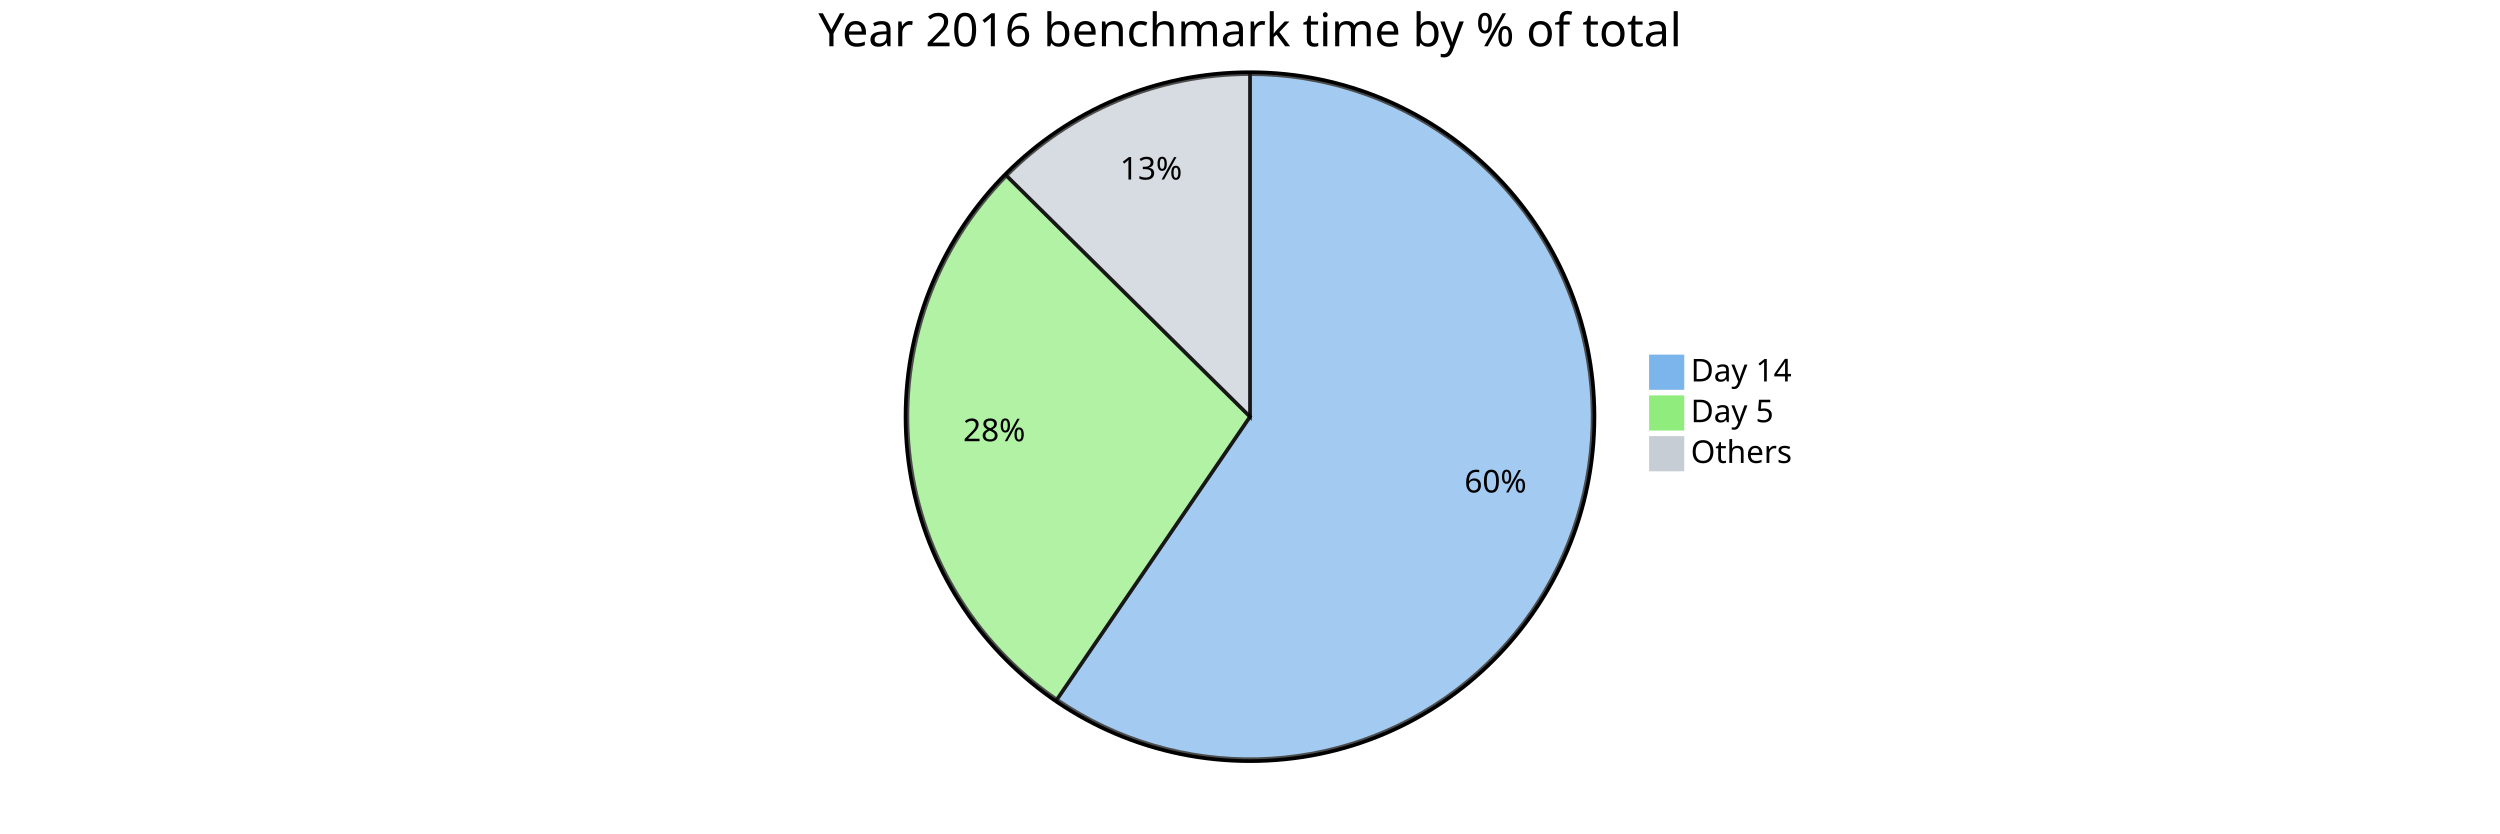
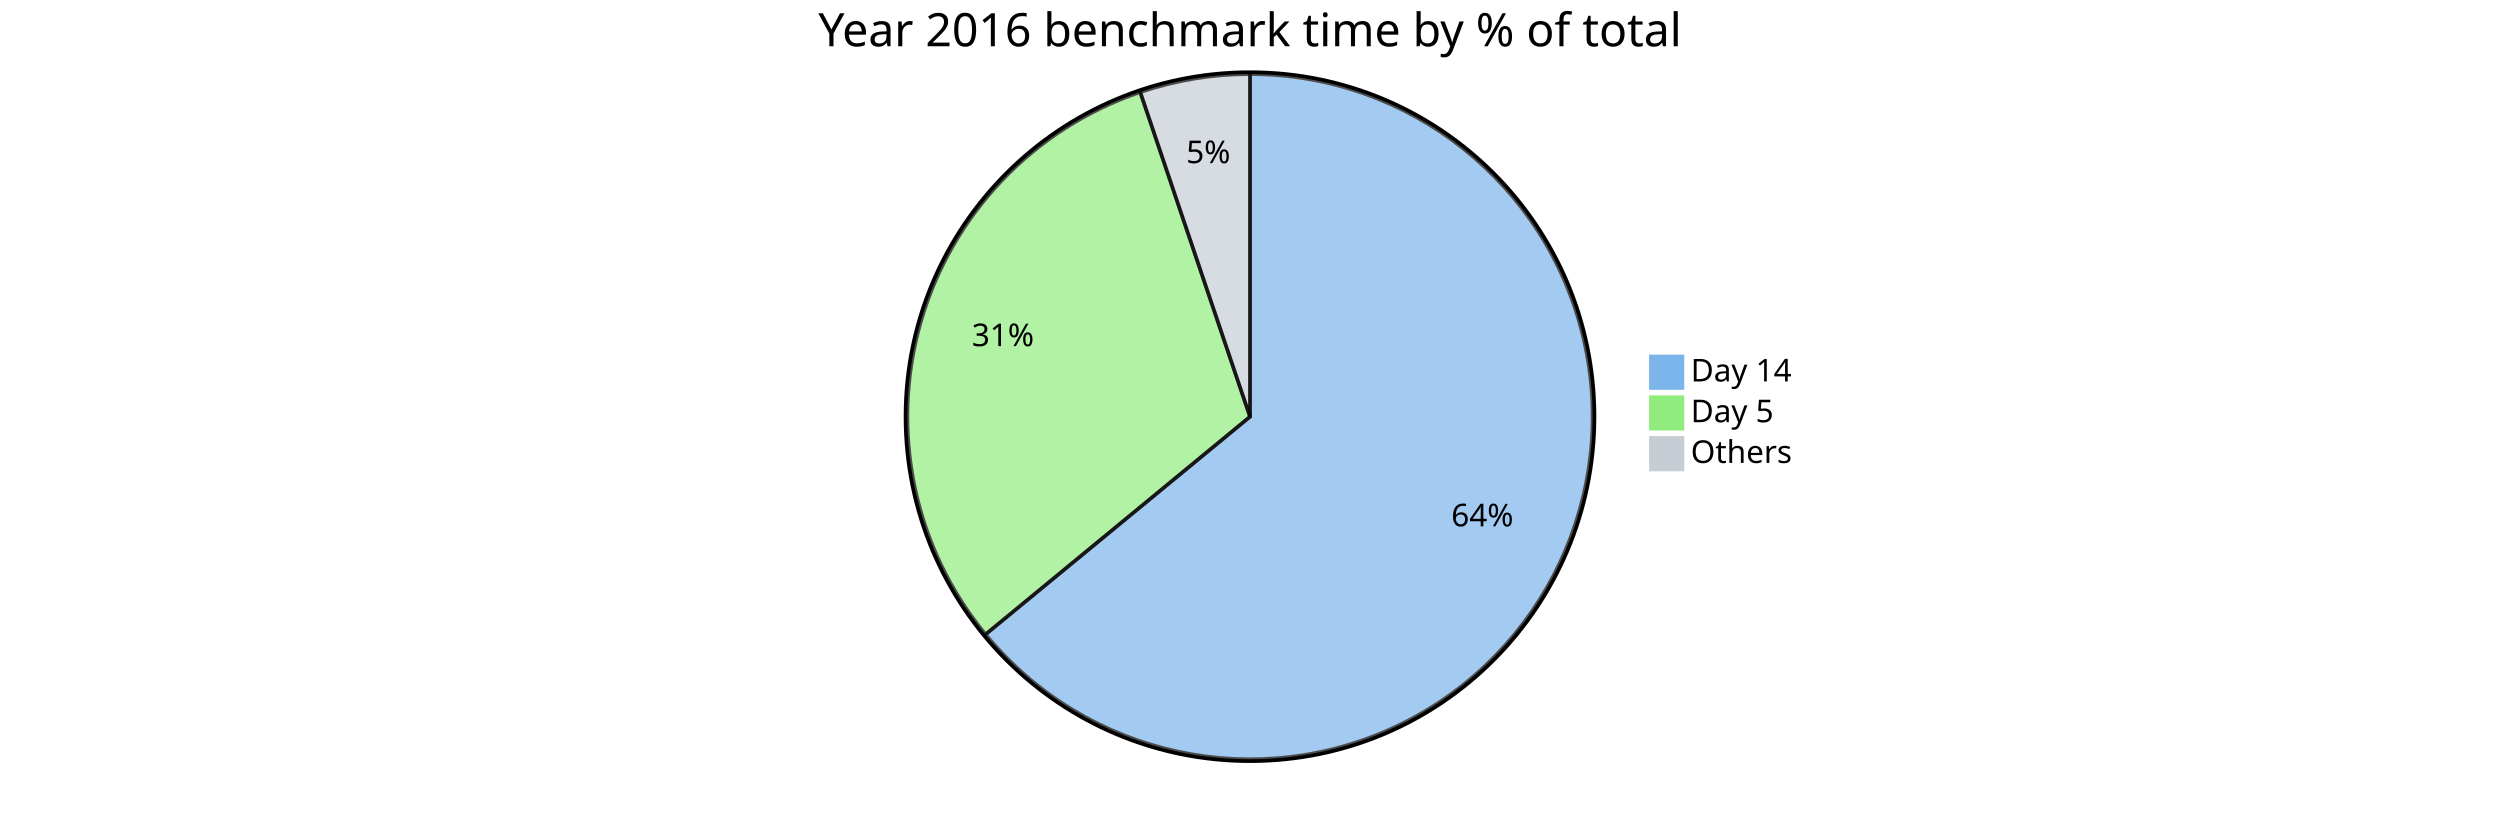
<svg xmlns="http://www.w3.org/2000/svg" viewBox="0 0 1350 450" preserveAspectRatio="xMidYMin">
  <style>
		text {font-family:sans-serif;font-size:17px;}
		.pieOuterCircle {stroke:black;stroke-width:2px;fill:none;}
		.pieCircle {stroke:black;stroke-width:2px;opacity:0.7;}
		.slice {text-anchor:middle;}
		.pieTitleText {text-anchor:middle;font-size:25px;}
	</style>
  <g transform="translate(675,225)">
    <circle class="pieOuterCircle" cx="0" cy="0" r="186" />
-     <path class="pieCircle" d="M0,-185A185,185,0,1,1,-104.318,152.784L0,0Z" fill="#7cb5ec" />
-     <path class="pieCircle" d="M-104.318,152.784A185,185,0,0,1,-131.488,-130.138L0,0Z" fill="#90ed7d" />
-     <path class="pieCircle" d="M-131.488,-130.138A185,185,0,0,1,0,-185L0,0Z" fill="#c6cdd5" />
-     <text class="slice" style="text-anchor: middle;" transform="translate(132.5719,40.94212)">60%</text>
-     <text class="slice" style="text-anchor: middle;" transform="translate(-138.1146,13.26394)">28%</text>
-     <text class="slice" style="text-anchor: middle;" transform="translate(-53.42795,-128.0508)">13%</text>
+     <path class="pieCircle" d="M0,-185A185,185,0,1,1,-142.83,117.577L0,0Z" fill="#7cb5ec" />
+     <path class="pieCircle" d="M-142.83,117.577A185,185,0,0,1,-59.26,-175.252L0,0Z" fill="#90ed7d" />
+     <path class="pieCircle" d="M-59.26,-175.252A185,185,0,0,1,0,-185L0,0Z" fill="#c6cdd5" />
+     <text class="slice" style="text-anchor: middle;" transform="translate(125.473,59.22903)">64%</text>
+     <text class="slice" style="text-anchor: middle;" transform="translate(-133.4229,-38.07738)">31%</text>
+     <text class="slice" style="text-anchor: middle;" transform="translate(-22.52127,-136.91)">5%</text>
    <text class="pieTitleText" x="0" y="-200">Year 2016 benchmark time by % of total</text>
    <g transform="translate(216,-33)">
      <rect height="18" style="fill: rgb(124, 181, 236); stroke: rgb(124, 181, 236);" width="18" />
      <text x="22" y="14">Day 14</text>
    </g>
    <g transform="translate(216,-11)">
      <rect height="18" style="fill: rgb(144, 237, 125); stroke: rgb(144, 237, 125);" width="18" />
      <text x="22" y="14">Day 5</text>
    </g>
    <g transform="translate(216,11)">
      <rect height="18" style="fill: rgb(198, 205, 213); stroke: rgb(198, 205, 213);" width="18" />
      <text x="22" y="14">Others</text>
    </g>
  </g>
</svg>
